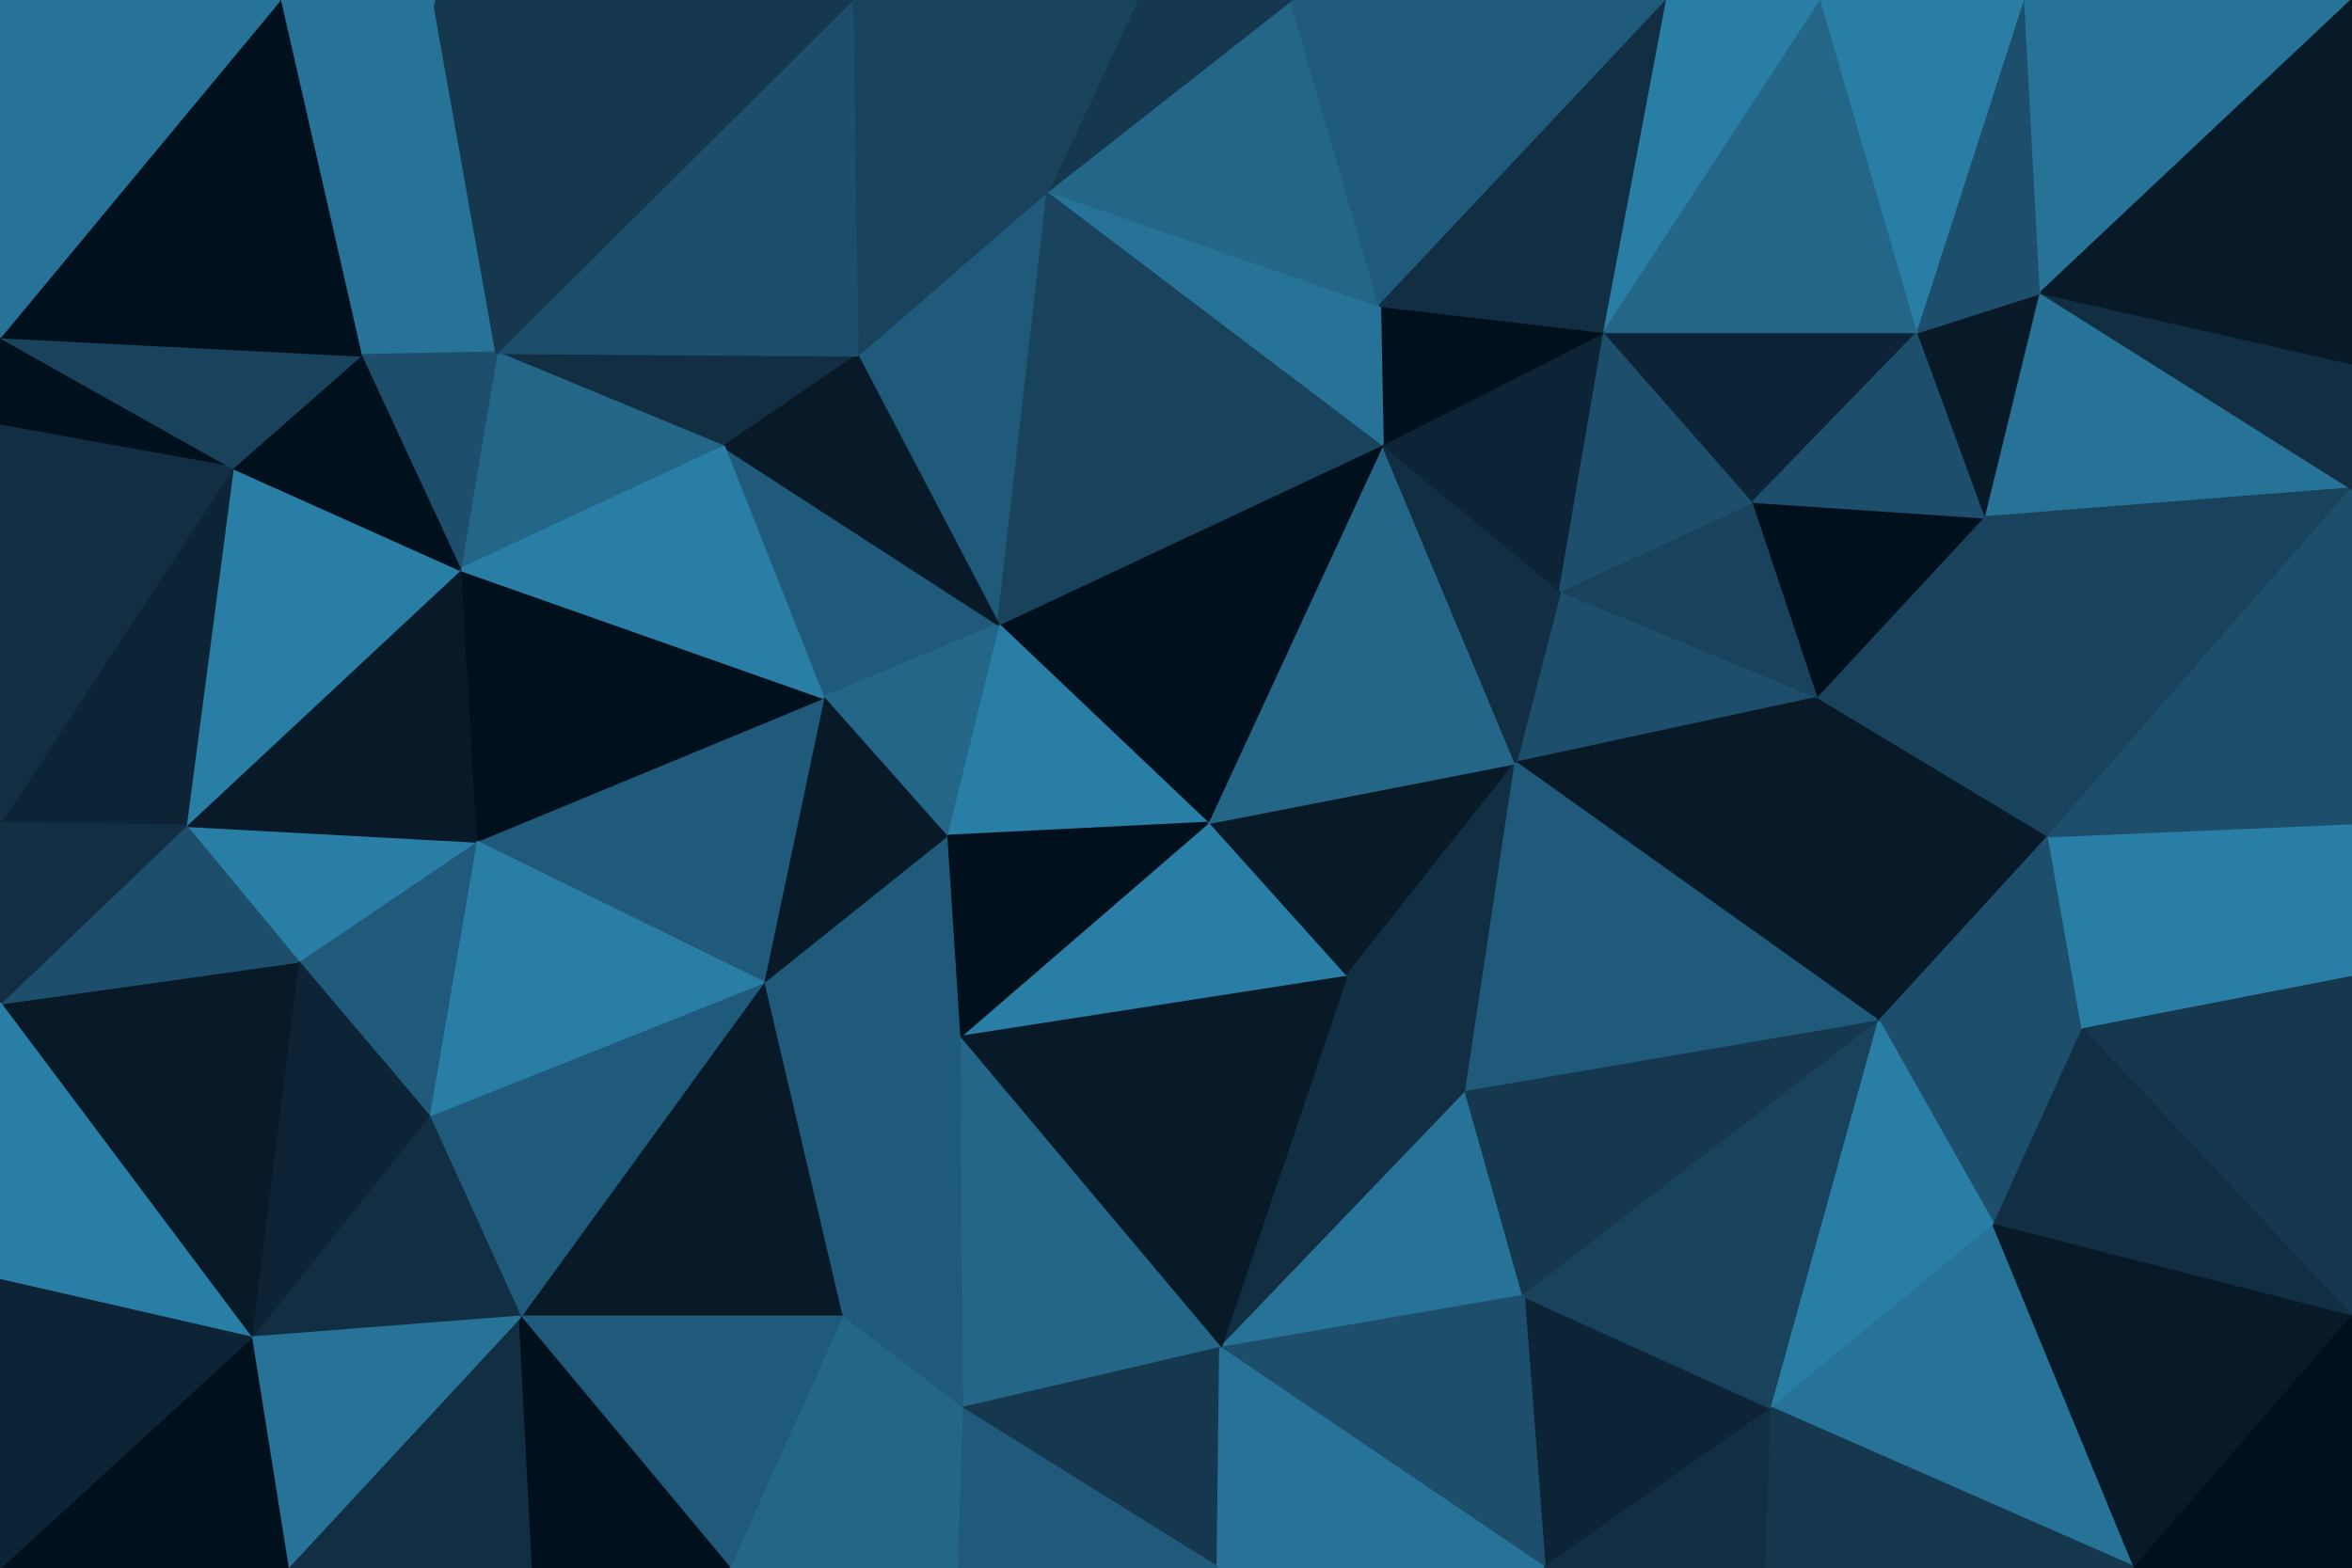
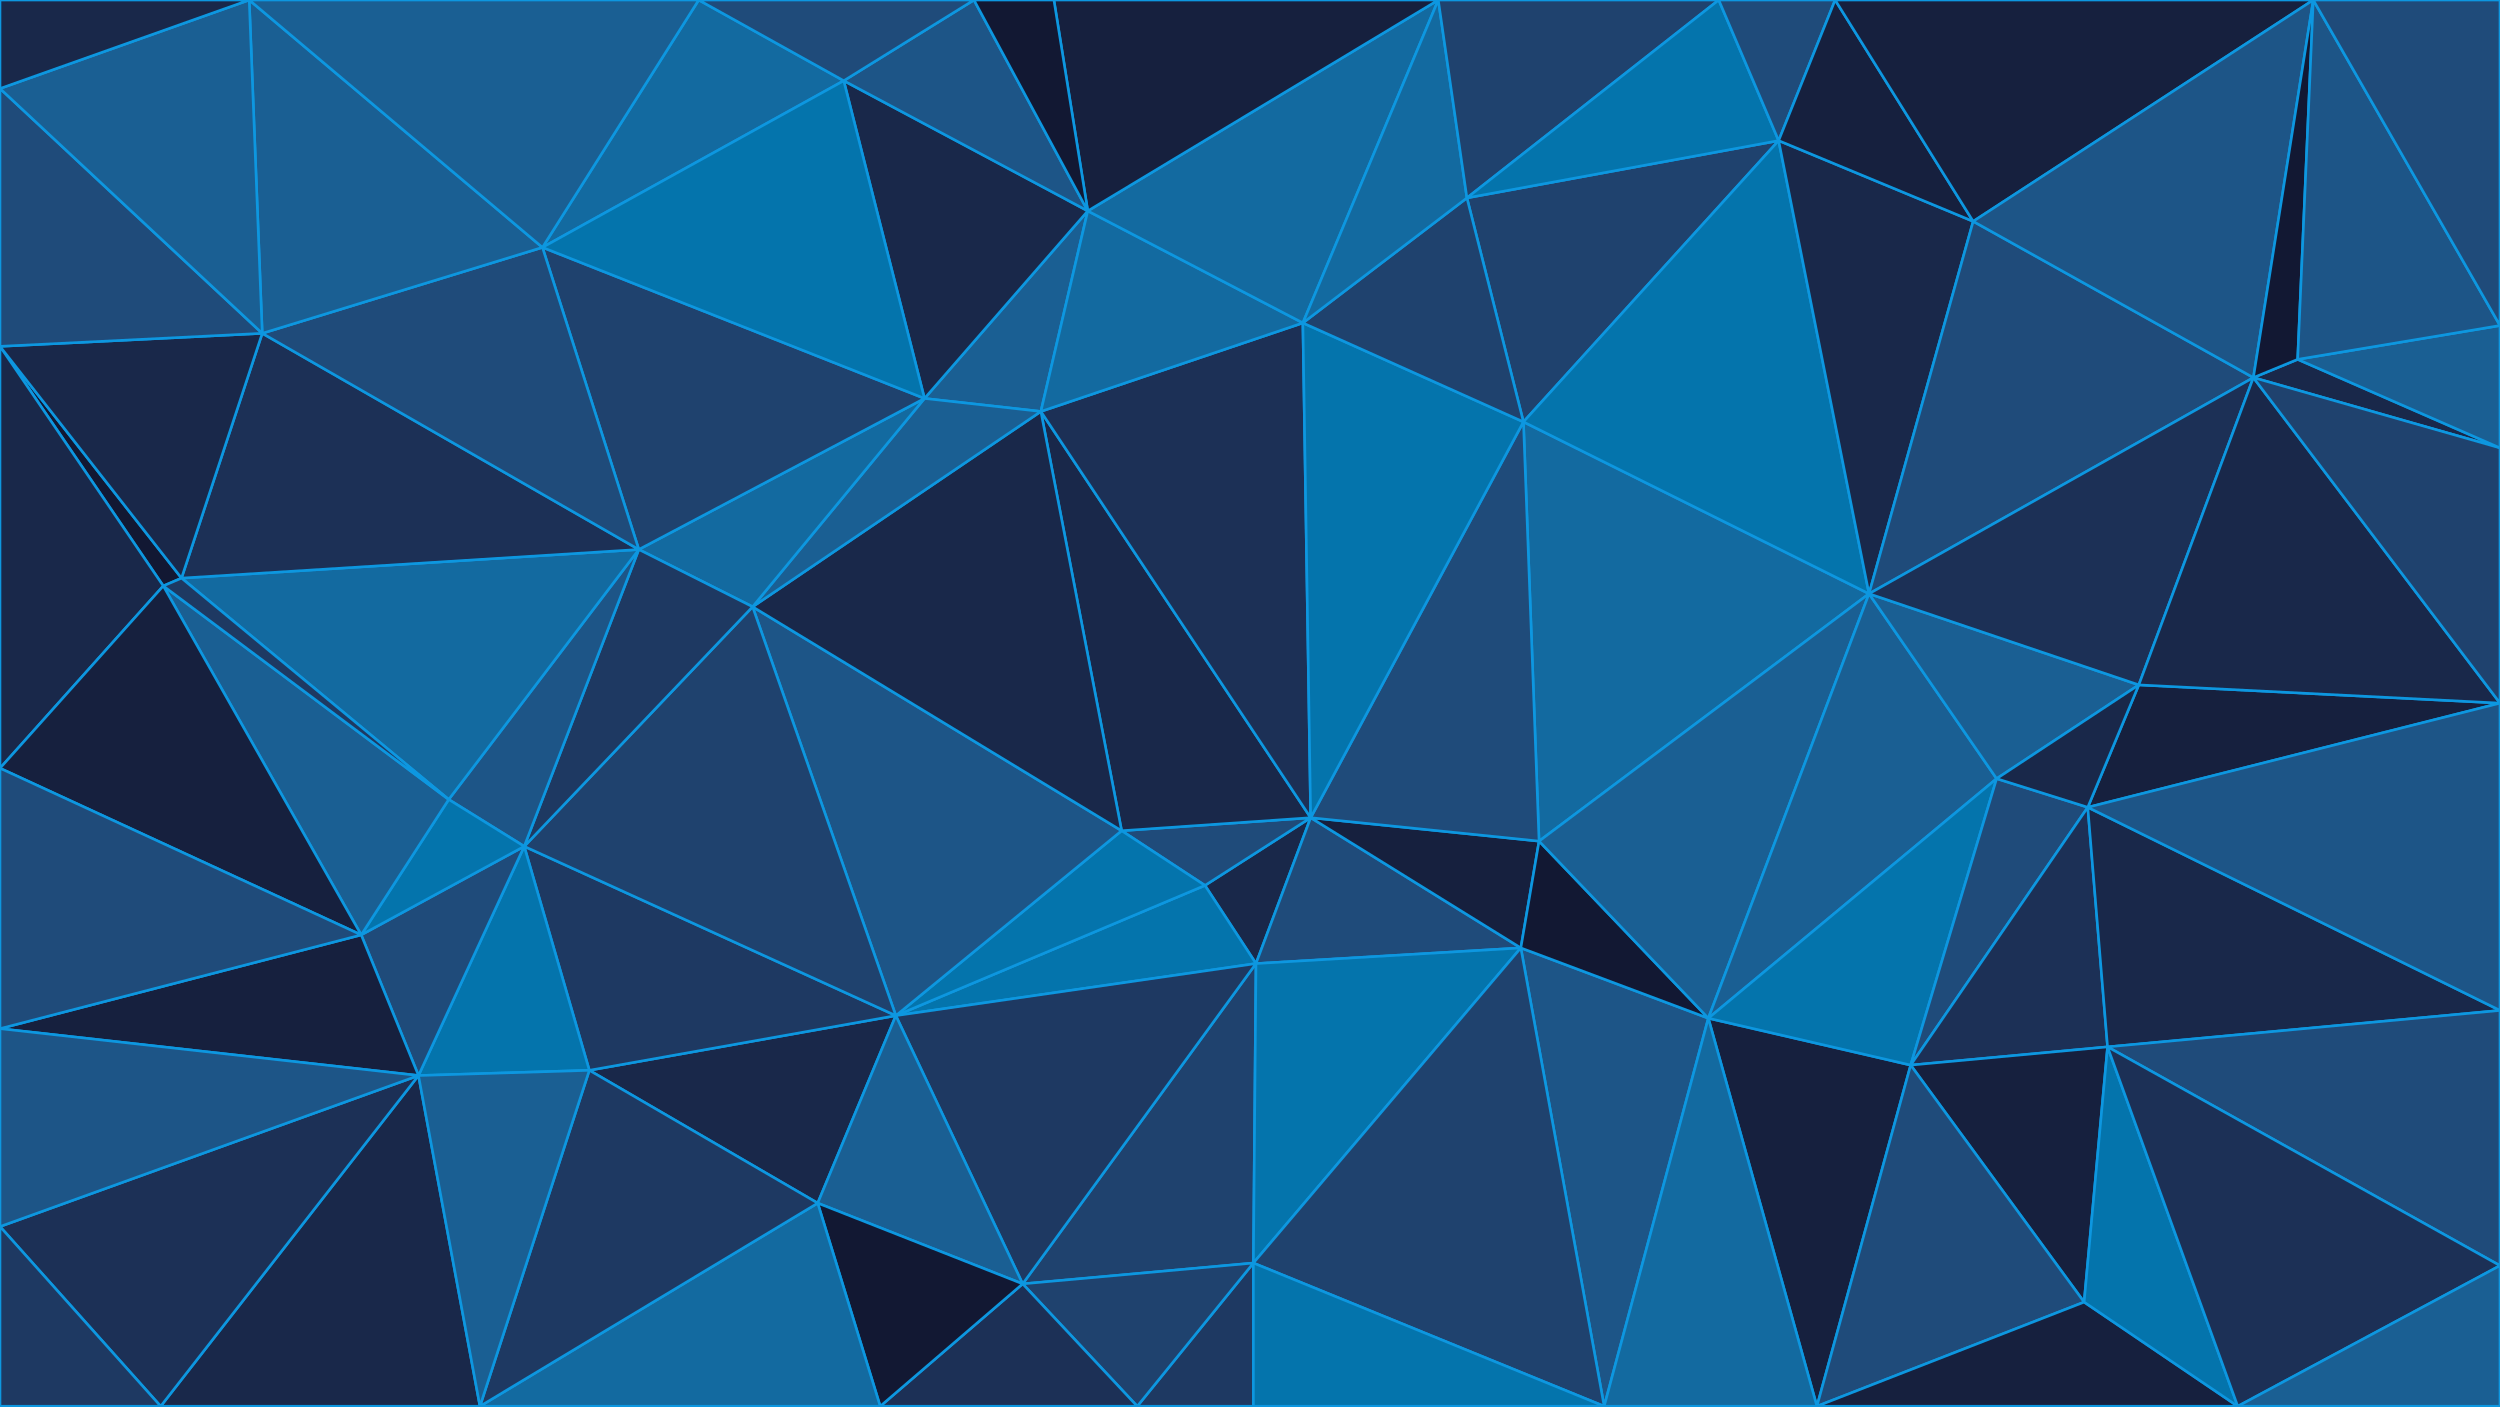
- <svg xmlns="http://www.w3.org/2000/svg" id="visual" viewBox="0 0 900 600" width="900" height="600" version="1.1">
+ <svg xmlns="http://www.w3.org/2000/svg" id="visual" viewBox="0 0 960 540" width="960" height="540" version="1.1">
  <g stroke-width="1" stroke-linejoin="bevel">
-     <path d="M462 315L515 374L580 292Z" fill="#081a28" stroke="#081a28" />
-     <path d="M515 374L561 418L580 292Z" fill="#112e42" stroke="#112e42" />
-     <path d="M696 267L597 226L580 292Z" fill="#1d4e6b" stroke="#1d4e6b" />
-     <path d="M580 292L529 170L462 315Z" fill="#246688" stroke="#246688" />
-     <path d="M597 226L529 170L580 292Z" fill="#112e42" stroke="#112e42" />
-     <path d="M529 170L382 239L462 315Z" fill="#00101c" stroke="#00101c" />
-     <path d="M462 315L367 397L515 374Z" fill="#297ea6" stroke="#297ea6" />
-     <path d="M382 239L362 320L462 315Z" fill="#297ea6" stroke="#297ea6" />
-     <path d="M515 374L467 516L561 418Z" fill="#112e42" stroke="#112e42" />
-     <path d="M362 320L367 397L462 315Z" fill="#00101c" stroke="#00101c" />
-     <path d="M719 391L696 267L580 292Z" fill="#081a28" stroke="#081a28" />
-     <path d="M597 226L614 127L529 170Z" fill="#0c2435" stroke="#0c2435" />
-     <path d="M696 267L671 192L597 226Z" fill="#19435d" stroke="#19435d" />
-     <path d="M467 516L583 496L561 418Z" fill="#277297" stroke="#277297" />
-     <path d="M561 418L719 391L580 292Z" fill="#205a7a" stroke="#205a7a" />
-     <path d="M614 127L528 117L529 170Z" fill="#00101c" stroke="#00101c" />
-     <path d="M401 73L328 136L382 239Z" fill="#205a7a" stroke="#205a7a" />
-     <path d="M671 192L614 127L597 226Z" fill="#1d4e6b" stroke="#1d4e6b" />
-     <path d="M367 397L467 516L515 374Z" fill="#081a28" stroke="#081a28" />
-     <path d="M583 496L719 391L561 418Z" fill="#15384f" stroke="#15384f" />
-     <path d="M277 171L315 267L382 239Z" fill="#205a7a" stroke="#205a7a" />
-     <path d="M382 239L315 267L362 320Z" fill="#246688" stroke="#246688" />
-     <path d="M362 320L292 376L367 397Z" fill="#205a7a" stroke="#205a7a" />
-     <path d="M315 267L292 376L362 320Z" fill="#081a28" stroke="#081a28" />
-     <path d="M367 397L368 539L467 516Z" fill="#246688" stroke="#246688" />
-     <path d="M719 391L784 320L696 267Z" fill="#081a28" stroke="#081a28" />
-     <path d="M696 267L760 198L671 192Z" fill="#00101c" stroke="#00101c" />
-     <path d="M671 192L734 127L614 127Z" fill="#0c2435" stroke="#0c2435" />
-     <path d="M401 73L382 239L529 170Z" fill="#19435d" stroke="#19435d" />
-     <path d="M315 267L182 322L292 376Z" fill="#205a7a" stroke="#205a7a" />
-     <path d="M784 320L760 198L696 267Z" fill="#19435d" stroke="#19435d" />
-     <path d="M528 117L401 73L529 170Z" fill="#277297" stroke="#277297" />
-     <path d="M494 0L401 73L528 117Z" fill="#246688" stroke="#246688" />
-     <path d="M322 504L368 539L367 397Z" fill="#205a7a" stroke="#205a7a" />
-     <path d="M591 600L678 539L583 496Z" fill="#0c2435" stroke="#0c2435" />
-     <path d="M583 496L678 539L719 391Z" fill="#19435d" stroke="#19435d" />
-     <path d="M719 391L797 394L784 320Z" fill="#1d4e6b" stroke="#1d4e6b" />
-     <path d="M591 600L583 496L467 516Z" fill="#1d4e6b" stroke="#1d4e6b" />
-     <path d="M292 376L322 504L367 397Z" fill="#205a7a" stroke="#205a7a" />
-     <path d="M760 198L734 127L671 192Z" fill="#1d4e6b" stroke="#1d4e6b" />
-     <path d="M638 0L494 0L528 117Z" fill="#205a7a" stroke="#205a7a" />
-     <path d="M190 135L277 171L328 136Z" fill="#112e42" stroke="#112e42" />
-     <path d="M328 136L277 171L382 239Z" fill="#081a28" stroke="#081a28" />
-     <path d="M763 469L797 394L719 391Z" fill="#1d4e6b" stroke="#1d4e6b" />
-     <path d="M678 539L763 469L719 391Z" fill="#297ea6" stroke="#297ea6" />
-     <path d="M368 539L466 600L467 516Z" fill="#15384f" stroke="#15384f" />
-     <path d="M466 600L591 600L467 516Z" fill="#277297" stroke="#277297" />
-     <path d="M638 0L528 117L614 127Z" fill="#112e42" stroke="#112e42" />
-     <path d="M591 600L676 600L678 539Z" fill="#112e42" stroke="#112e42" />
-     <path d="M678 539L817 600L763 469Z" fill="#277297" stroke="#277297" />
-     <path d="M494 0L435 0L401 73Z" fill="#15384f" stroke="#15384f" />
-     <path d="M401 73L326 0L328 136Z" fill="#19435d" stroke="#19435d" />
-     <path d="M368 539L366 600L466 600Z" fill="#205a7a" stroke="#205a7a" />
-     <path d="M279 600L366 600L368 539Z" fill="#246688" stroke="#246688" />
-     <path d="M760 198L781 112L734 127Z" fill="#081a28" stroke="#081a28" />
-     <path d="M697 0L638 0L614 127Z" fill="#297ea6" stroke="#297ea6" />
-     <path d="M900 187L781 112L760 198Z" fill="#277297" stroke="#277297" />
-     <path d="M900 187L760 198L784 320Z" fill="#19435d" stroke="#19435d" />
-     <path d="M697 0L614 127L734 127Z" fill="#246688" stroke="#246688" />
-     <path d="M176 218L182 322L315 267Z" fill="#00101c" stroke="#00101c" />
-     <path d="M292 376L199 504L322 504Z" fill="#081a28" stroke="#081a28" />
-     <path d="M322 504L279 600L368 539Z" fill="#246688" stroke="#246688" />
-     <path d="M775 0L697 0L734 127Z" fill="#297ea6" stroke="#297ea6" />
-     <path d="M190 135L176 218L277 171Z" fill="#246688" stroke="#246688" />
-     <path d="M277 171L176 218L315 267Z" fill="#297ea6" stroke="#297ea6" />
-     <path d="M435 0L326 0L401 73Z" fill="#19435d" stroke="#19435d" />
-     <path d="M164 427L199 504L292 376Z" fill="#205a7a" stroke="#205a7a" />
-     <path d="M199 504L279 600L322 504Z" fill="#205a7a" stroke="#205a7a" />
-     <path d="M182 322L164 427L292 376Z" fill="#297ea6" stroke="#297ea6" />
-     <path d="M114 368L164 427L182 322Z" fill="#205a7a" stroke="#205a7a" />
-     <path d="M900 374L784 320L797 394Z" fill="#297ea6" stroke="#297ea6" />
-     <path d="M900 374L900 315L784 320Z" fill="#297ea6" stroke="#297ea6" />
-     <path d="M900 374L797 394L900 504Z" fill="#15384f" stroke="#15384f" />
-     <path d="M326 0L190 135L328 136Z" fill="#1d4e6b" stroke="#1d4e6b" />
-     <path d="M900 504L797 394L763 469Z" fill="#112e42" stroke="#112e42" />
-     <path d="M900 315L900 187L784 320Z" fill="#1d4e6b" stroke="#1d4e6b" />
-     <path d="M781 112L775 0L734 127Z" fill="#1d4e6b" stroke="#1d4e6b" />
-     <path d="M900 0L775 0L781 112Z" fill="#277297" stroke="#277297" />
-     <path d="M676 600L817 600L678 539Z" fill="#15384f" stroke="#15384f" />
-     <path d="M71 316L114 368L182 322Z" fill="#297ea6" stroke="#297ea6" />
-     <path d="M110 600L204 600L199 504Z" fill="#112e42" stroke="#112e42" />
-     <path d="M71 316L182 322L176 218Z" fill="#081a28" stroke="#081a28" />
-     <path d="M900 187L900 139L781 112Z" fill="#112e42" stroke="#112e42" />
-     <path d="M817 600L900 504L763 469Z" fill="#081a28" stroke="#081a28" />
-     <path d="M166 0L138 136L190 135Z" fill="#277297" stroke="#277297" />
-     <path d="M190 135L138 136L176 218Z" fill="#1d4e6b" stroke="#1d4e6b" />
-     <path d="M199 504L204 600L279 600Z" fill="#00101c" stroke="#00101c" />
-     <path d="M96 512L199 504L164 427Z" fill="#112e42" stroke="#112e42" />
-     <path d="M89 179L71 316L176 218Z" fill="#297ea6" stroke="#297ea6" />
-     <path d="M114 368L96 512L164 427Z" fill="#0c2435" stroke="#0c2435" />
-     <path d="M138 136L89 179L176 218Z" fill="#00101c" stroke="#00101c" />
-     <path d="M0 384L96 512L114 368Z" fill="#081a28" stroke="#081a28" />
-     <path d="M817 600L900 600L900 504Z" fill="#00101c" stroke="#00101c" />
-     <path d="M326 0L166 0L190 135Z" fill="#15384f" stroke="#15384f" />
-     <path d="M0 129L0 163L89 179Z" fill="#00101c" stroke="#00101c" />
-     <path d="M900 139L900 0L781 112Z" fill="#081a28" stroke="#081a28" />
-     <path d="M96 512L110 600L199 504Z" fill="#277297" stroke="#277297" />
-     <path d="M166 0L107 0L138 136Z" fill="#277297" stroke="#277297" />
-     <path d="M89 179L0 315L71 316Z" fill="#0c2435" stroke="#0c2435" />
-     <path d="M71 316L0 384L114 368Z" fill="#1d4e6b" stroke="#1d4e6b" />
-     <path d="M96 512L0 600L110 600Z" fill="#00101c" stroke="#00101c" />
-     <path d="M0 163L0 315L89 179Z" fill="#112e42" stroke="#112e42" />
-     <path d="M0 315L0 384L71 316Z" fill="#112e42" stroke="#112e42" />
-     <path d="M0 129L89 179L138 136Z" fill="#19435d" stroke="#19435d" />
-     <path d="M0 384L0 490L96 512Z" fill="#297ea6" stroke="#297ea6" />
-     <path d="M107 0L0 129L138 136Z" fill="#00101c" stroke="#00101c" />
-     <path d="M0 490L0 600L96 512Z" fill="#0c2435" stroke="#0c2435" />
-     <path d="M107 0L0 0L0 129Z" fill="#277297" stroke="#277297" />
+     <path d="M503.3 314L462.7 340L482.3 370Z" fill="#19284a" stroke="#0D97E0" />
+     <path d="M503.3 314L430.7 319L462.7 340Z" fill="#1f4b7a" stroke="#0D97E0" />
+     <path d="M462.7 340L344 390L482.3 370Z" fill="#0474ac" stroke="#0D97E0" />
+     <path d="M482.3 370L584 364L503.3 314Z" fill="#1f4b7a" stroke="#0D97E0" />
+     <path d="M584 364L591 323L503.3 314Z" fill="#16203e" stroke="#0D97E0" />
+     <path d="M392.7 493L481.3 485L482.3 370Z" fill="#1f426e" stroke="#0D97E0" />
+     <path d="M482.3 370L481.3 485L584 364Z" fill="#0474ac" stroke="#0D97E0" />
+     <path d="M430.7 319L344 390L462.7 340Z" fill="#0474ac" stroke="#0D97E0" />
+     <path d="M616 540L656 391L584 364Z" fill="#1d5587" stroke="#0D97E0" />
+     <path d="M584 364L656 391L591 323Z" fill="#121833" stroke="#0D97E0" />
+     <path d="M344 390L392.7 493L482.3 370Z" fill="#1e3962" stroke="#0D97E0" />
+     <path d="M436.7 540L481.3 540L481.3 485Z" fill="#1e3962" stroke="#0D97E0" />
+     <path d="M481.3 485L616 540L584 364Z" fill="#1f426e" stroke="#0D97E0" />
+     <path d="M717.7 228L585 162L591 323Z" fill="#136aa0" stroke="#0D97E0" />
+     <path d="M591 323L585 162L503.3 314Z" fill="#1f4b7a" stroke="#0D97E0" />
+     <path d="M503.3 314L399.7 158L430.7 319Z" fill="#19284a" stroke="#0D97E0" />
+     <path d="M430.7 319L289 233L344 390Z" fill="#1d5587" stroke="#0D97E0" />
+     <path d="M392.7 493L436.7 540L481.3 485Z" fill="#1f426e" stroke="#0D97E0" />
+     <path d="M500.3 124L399.7 158L503.3 314Z" fill="#1c3056" stroke="#0D97E0" />
+     <path d="M226.3 411L314 462L344 390Z" fill="#19284a" stroke="#0D97E0" />
+     <path d="M344 390L314 462L392.7 493Z" fill="#1a5f93" stroke="#0D97E0" />
+     <path d="M392.7 493L338 540L436.7 540Z" fill="#1c3056" stroke="#0D97E0" />
+     <path d="M585 162L500.3 124L503.3 314Z" fill="#0474ac" stroke="#0D97E0" />
+     <path d="M399.7 158L289 233L430.7 319Z" fill="#19284a" stroke="#0D97E0" />
+     <path d="M481.3 540L616 540L481.3 485Z" fill="#0474ac" stroke="#0D97E0" />
+     <path d="M417.7 81L355 153L399.7 158Z" fill="#1a5f93" stroke="#0D97E0" />
+     <path d="M399.7 158L355 153L289 233Z" fill="#1a5f93" stroke="#0D97E0" />
+     <path d="M697.7 540L733.7 409L656 391Z" fill="#16203e" stroke="#0D97E0" />
+     <path d="M656 391L717.7 228L591 323Z" fill="#1a5f93" stroke="#0D97E0" />
+     <path d="M314 462L338 540L392.7 493Z" fill="#121833" stroke="#0D97E0" />
+     <path d="M766.7 299L717.7 228L656 391Z" fill="#1a5f93" stroke="#0D97E0" />
+     <path d="M500.3 124L417.7 81L399.7 158Z" fill="#136aa0" stroke="#0D97E0" />
+     <path d="M552.3 0L417.7 81L500.3 124Z" fill="#136aa0" stroke="#0D97E0" />
+     <path d="M201.3 325L226.3 411L344 390Z" fill="#1e3962" stroke="#0D97E0" />
+     <path d="M314 462L184.3 540L338 540Z" fill="#136aa0" stroke="#0D97E0" />
+     <path d="M683 54L563.3 76L585 162Z" fill="#1f426e" stroke="#0D97E0" />
+     <path d="M585 162L563.3 76L500.3 124Z" fill="#1f426e" stroke="#0D97E0" />
+     <path d="M733.7 409L766.7 299L656 391Z" fill="#0474ac" stroke="#0D97E0" />
+     <path d="M355 153L245.3 211L289 233Z" fill="#136aa0" stroke="#0D97E0" />
+     <path d="M289 233L201.3 325L344 390Z" fill="#1f426e" stroke="#0D97E0" />
+     <path d="M208.3 95L245.3 211L355 153Z" fill="#1f426e" stroke="#0D97E0" />
+     <path d="M616 540L697.7 540L656 391Z" fill="#136aa0" stroke="#0D97E0" />
+     <path d="M733.7 409L801.7 310L766.7 299Z" fill="#1f4b7a" stroke="#0D97E0" />
+     <path d="M245.3 211L201.3 325L289 233Z" fill="#1e3962" stroke="#0D97E0" />
+     <path d="M809.3 402L801.7 310L733.7 409Z" fill="#1c3056" stroke="#0D97E0" />
+     <path d="M766.7 299L821.3 263L717.7 228Z" fill="#1a5f93" stroke="#0D97E0" />
+     <path d="M717.7 228L683 54L585 162Z" fill="#0474ac" stroke="#0D97E0" />
+     <path d="M245.3 211L172.3 307L201.3 325Z" fill="#1d5587" stroke="#0D97E0" />
+     <path d="M201.3 325L160.7 413L226.3 411Z" fill="#0474ac" stroke="#0D97E0" />
+     <path d="M800.3 500L809.3 402L733.7 409Z" fill="#16203e" stroke="#0D97E0" />
+     <path d="M960 270L821.3 263L801.7 310Z" fill="#16203e" stroke="#0D97E0" />
+     <path d="M801.7 310L821.3 263L766.7 299Z" fill="#19284a" stroke="#0D97E0" />
+     <path d="M138.7 359L160.7 413L201.3 325Z" fill="#1f4b7a" stroke="#0D97E0" />
+     <path d="M226.3 411L184.3 540L314 462Z" fill="#1e3962" stroke="#0D97E0" />
+     <path d="M757.7 85L683 54L717.7 228Z" fill="#19284a" stroke="#0D97E0" />
+     <path d="M563.3 76L552.3 0L500.3 124Z" fill="#136aa0" stroke="#0D97E0" />
+     <path d="M697.7 540L800.3 500L733.7 409Z" fill="#1f4b7a" stroke="#0D97E0" />
+     <path d="M660 0L552.3 0L563.3 76Z" fill="#1f426e" stroke="#0D97E0" />
+     <path d="M552.3 0L404.7 0L417.7 81Z" fill="#16203e" stroke="#0D97E0" />
+     <path d="M417.7 81L324 31L355 153Z" fill="#19284a" stroke="#0D97E0" />
+     <path d="M245.3 211L69.7 222L172.3 307Z" fill="#136aa0" stroke="#0D97E0" />
+     <path d="M374 0L324 31L417.7 81Z" fill="#1d5587" stroke="#0D97E0" />
+     <path d="M172.3 307L138.7 359L201.3 325Z" fill="#0474ac" stroke="#0D97E0" />
+     <path d="M62.7 225L138.7 359L172.3 307Z" fill="#1a5f93" stroke="#0D97E0" />
+     <path d="M404.7 0L374 0L417.7 81Z" fill="#121833" stroke="#0D97E0" />
+     <path d="M61.7 540L184.3 540L160.7 413Z" fill="#19284a" stroke="#0D97E0" />
+     <path d="M160.7 413L184.3 540L226.3 411Z" fill="#1a5f93" stroke="#0D97E0" />
+     <path d="M865.3 145L757.7 85L717.7 228Z" fill="#1f4b7a" stroke="#0D97E0" />
+     <path d="M268.3 0L208.3 95L324 31Z" fill="#136aa0" stroke="#0D97E0" />
+     <path d="M324 31L208.3 95L355 153Z" fill="#0474ac" stroke="#0D97E0" />
+     <path d="M683 54L660 0L563.3 76Z" fill="#0474ac" stroke="#0D97E0" />
+     <path d="M704.7 0L660 0L683 54Z" fill="#1f4b7a" stroke="#0D97E0" />
+     <path d="M757.7 85L704.7 0L683 54Z" fill="#16203e" stroke="#0D97E0" />
+     <path d="M374 0L268.3 0L324 31Z" fill="#1f4b7a" stroke="#0D97E0" />
+     <path d="M697.7 540L859.3 540L800.3 500Z" fill="#16203e" stroke="#0D97E0" />
+     <path d="M800.3 500L859.3 540L809.3 402Z" fill="#0474ac" stroke="#0D97E0" />
+     <path d="M809.3 402L960 388L801.7 310Z" fill="#19284a" stroke="#0D97E0" />
+     <path d="M821.3 263L865.3 145L717.7 228Z" fill="#1c3056" stroke="#0D97E0" />
+     <path d="M757.7 85L888.3 0L704.7 0Z" fill="#16203e" stroke="#0D97E0" />
+     <path d="M882.3 138L865.3 145L960 172Z" fill="#19284a" stroke="#0D97E0" />
+     <path d="M62.7 225L69.7 222L0 133Z" fill="#121833" stroke="#0D97E0" />
+     <path d="M100.7 128L69.7 222L245.3 211Z" fill="#1c3056" stroke="#0D97E0" />
+     <path d="M0 471L61.7 540L160.7 413Z" fill="#1c3056" stroke="#0D97E0" />
+     <path d="M960 270L865.3 145L821.3 263Z" fill="#19284a" stroke="#0D97E0" />
+     <path d="M865.3 145L888.3 0L757.7 85Z" fill="#1d5587" stroke="#0D97E0" />
+     <path d="M100.7 128L245.3 211L208.3 95Z" fill="#1f4b7a" stroke="#0D97E0" />
+     <path d="M69.7 222L62.7 225L172.3 307Z" fill="#1e3962" stroke="#0D97E0" />
+     <path d="M95.7 0L100.7 128L208.3 95Z" fill="#1a5f93" stroke="#0D97E0" />
+     <path d="M960 486L960 388L809.3 402Z" fill="#1f4b7a" stroke="#0D97E0" />
+     <path d="M960 388L960 270L801.7 310Z" fill="#1d5587" stroke="#0D97E0" />
+     <path d="M0 395L160.7 413L138.7 359Z" fill="#16203e" stroke="#0D97E0" />
+     <path d="M859.3 540L960 486L809.3 402Z" fill="#1c3056" stroke="#0D97E0" />
+     <path d="M0 133L0 295L62.7 225Z" fill="#19284a" stroke="#0D97E0" />
+     <path d="M62.7 225L0 295L138.7 359Z" fill="#16203e" stroke="#0D97E0" />
+     <path d="M0 295L0 395L138.7 359Z" fill="#1f4b7a" stroke="#0D97E0" />
+     <path d="M960 270L960 172L865.3 145Z" fill="#1f426e" stroke="#0D97E0" />
+     <path d="M882.3 138L888.3 0L865.3 145Z" fill="#121833" stroke="#0D97E0" />
+     <path d="M859.3 540L960 540L960 486Z" fill="#1a5f93" stroke="#0D97E0" />
+     <path d="M0 395L0 471L160.7 413Z" fill="#1d5587" stroke="#0D97E0" />
+     <path d="M960 172L960 125L882.3 138Z" fill="#1a5f93" stroke="#0D97E0" />
+     <path d="M960 125L888.3 0L882.3 138Z" fill="#1d5587" stroke="#0D97E0" />
+     <path d="M268.3 0L95.7 0L208.3 95Z" fill="#1a5f93" stroke="#0D97E0" />
+     <path d="M100.7 128L0 133L69.7 222Z" fill="#19284a" stroke="#0D97E0" />
+     <path d="M0 471L0 540L61.7 540Z" fill="#1e3962" stroke="#0D97E0" />
+     <path d="M0 34L0 133L100.7 128Z" fill="#1f4b7a" stroke="#0D97E0" />
+     <path d="M960 125L960 0L888.3 0Z" fill="#1f4b7a" stroke="#0D97E0" />
+     <path d="M95.7 0L0 34L100.7 128Z" fill="#1a5f93" stroke="#0D97E0" />
+     <path d="M95.7 0L0 0L0 34Z" fill="#19284a" stroke="#0D97E0" />
  </g>
</svg>
